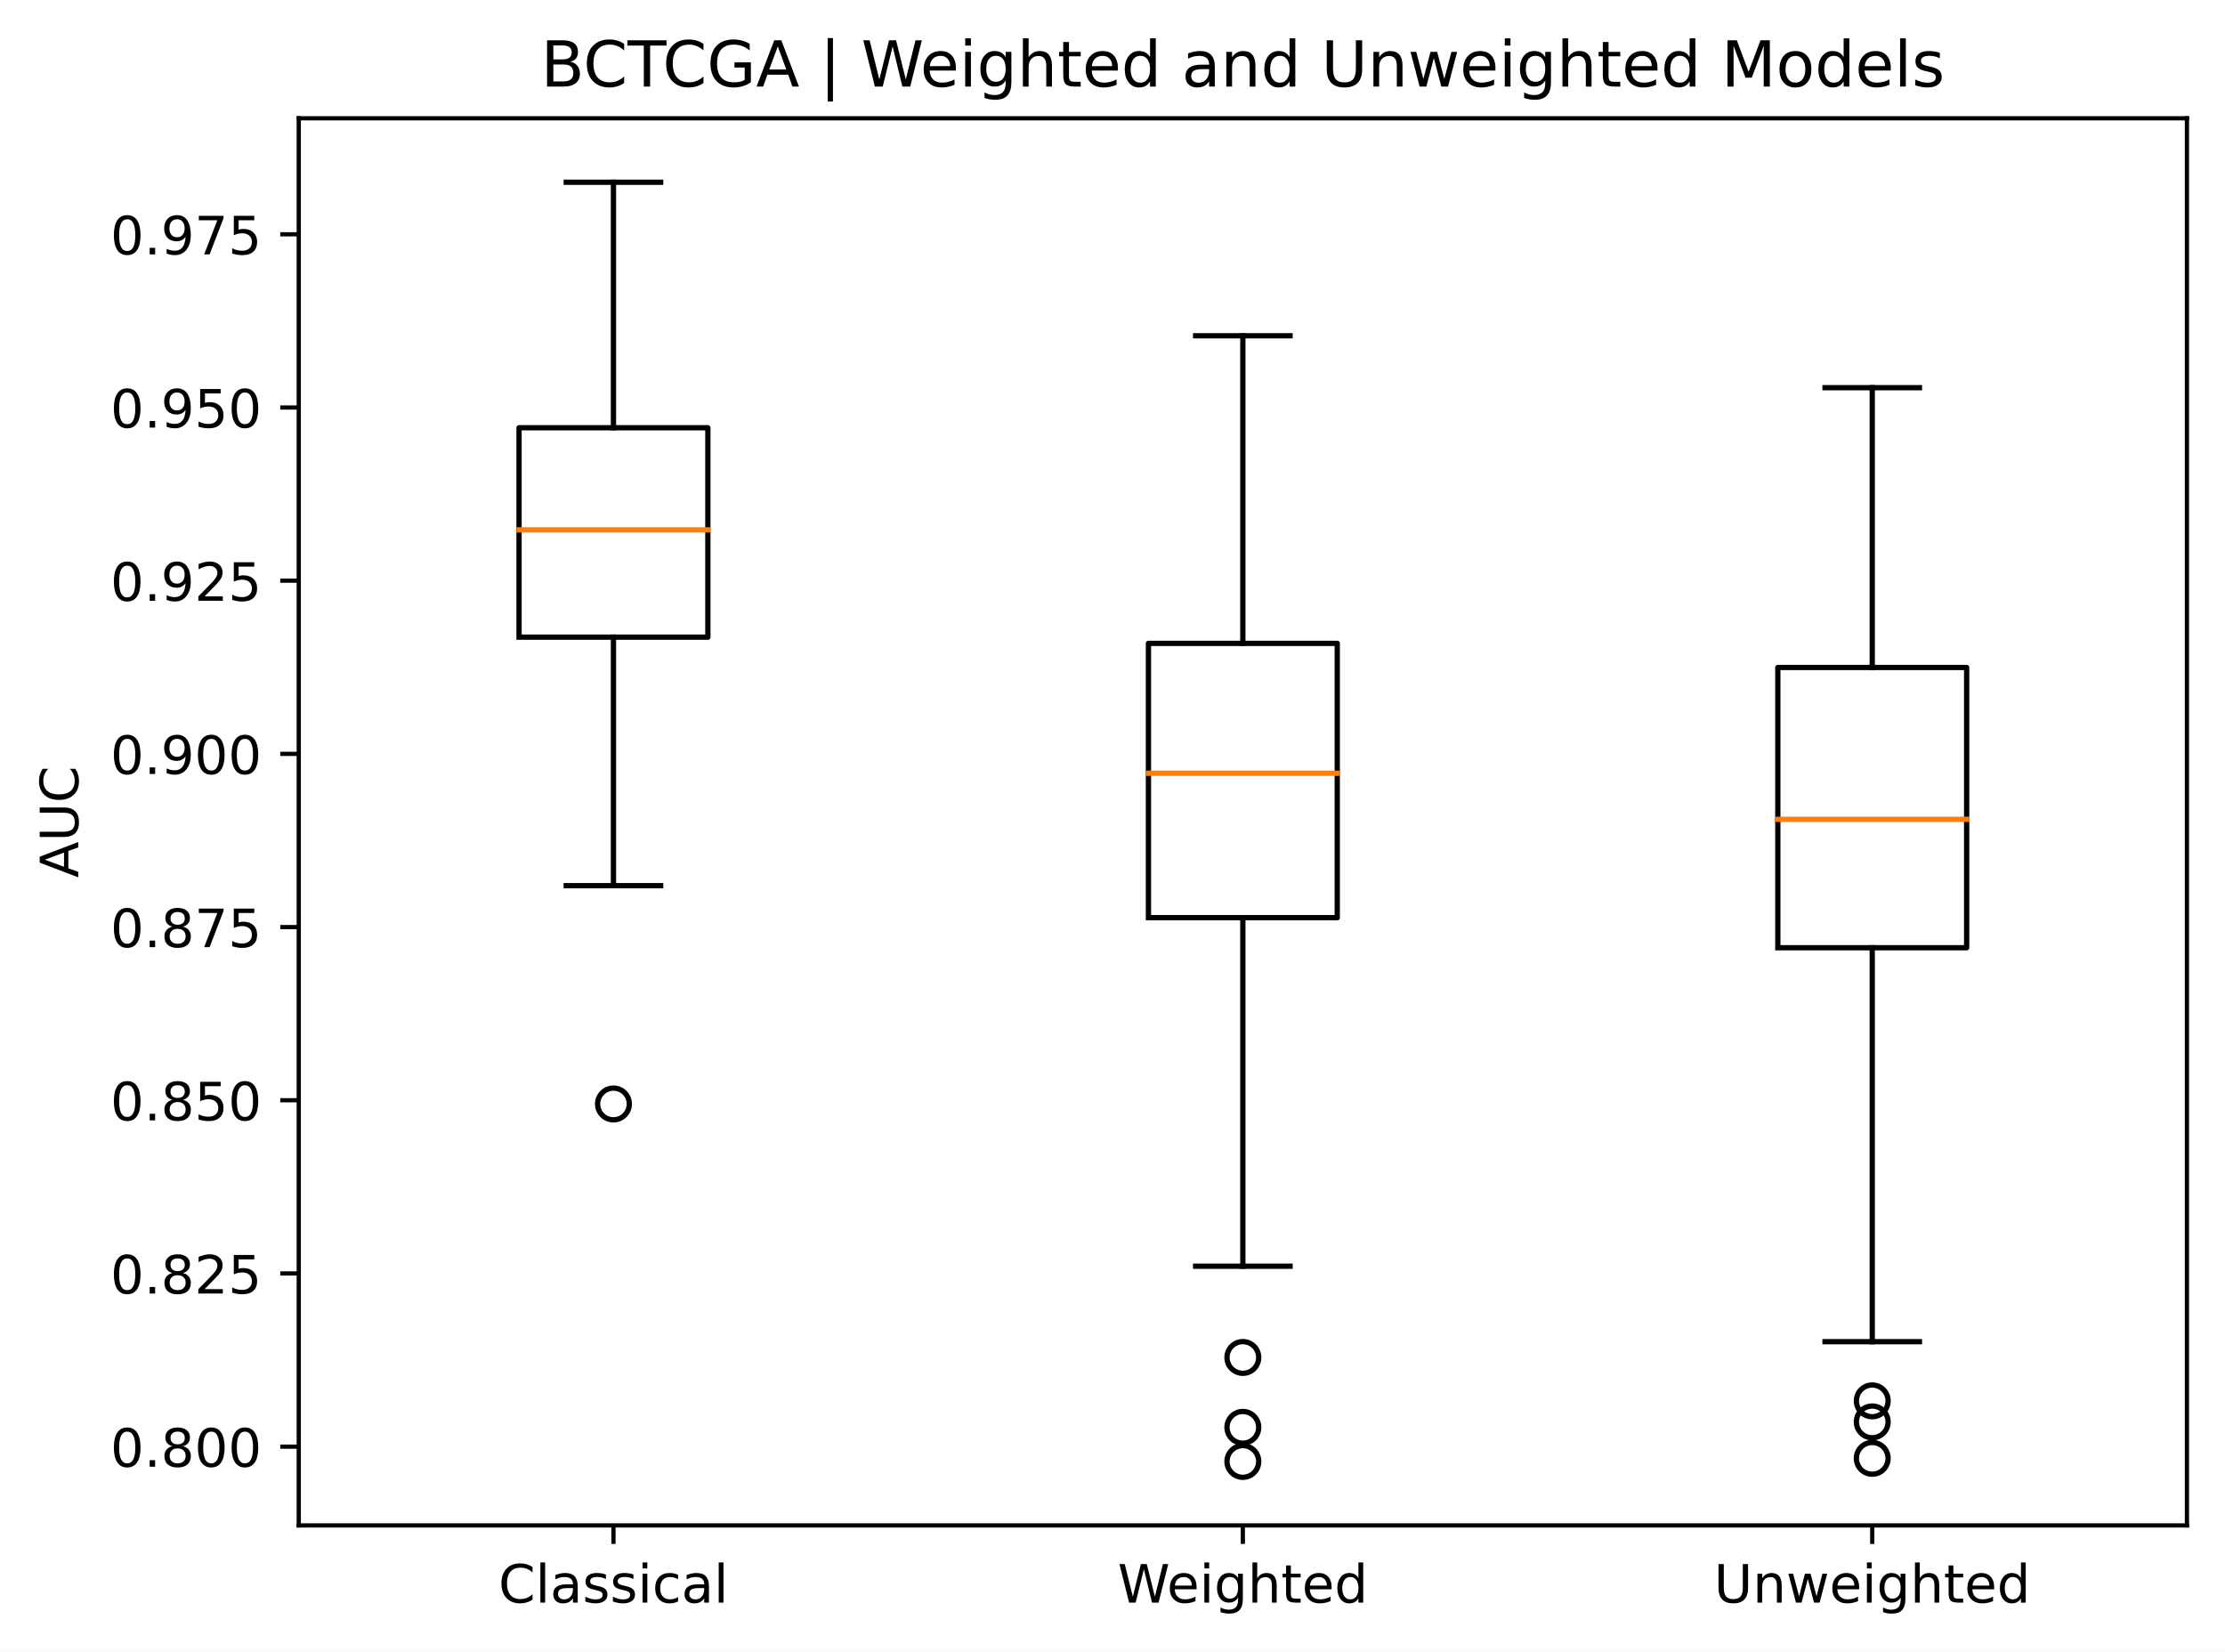
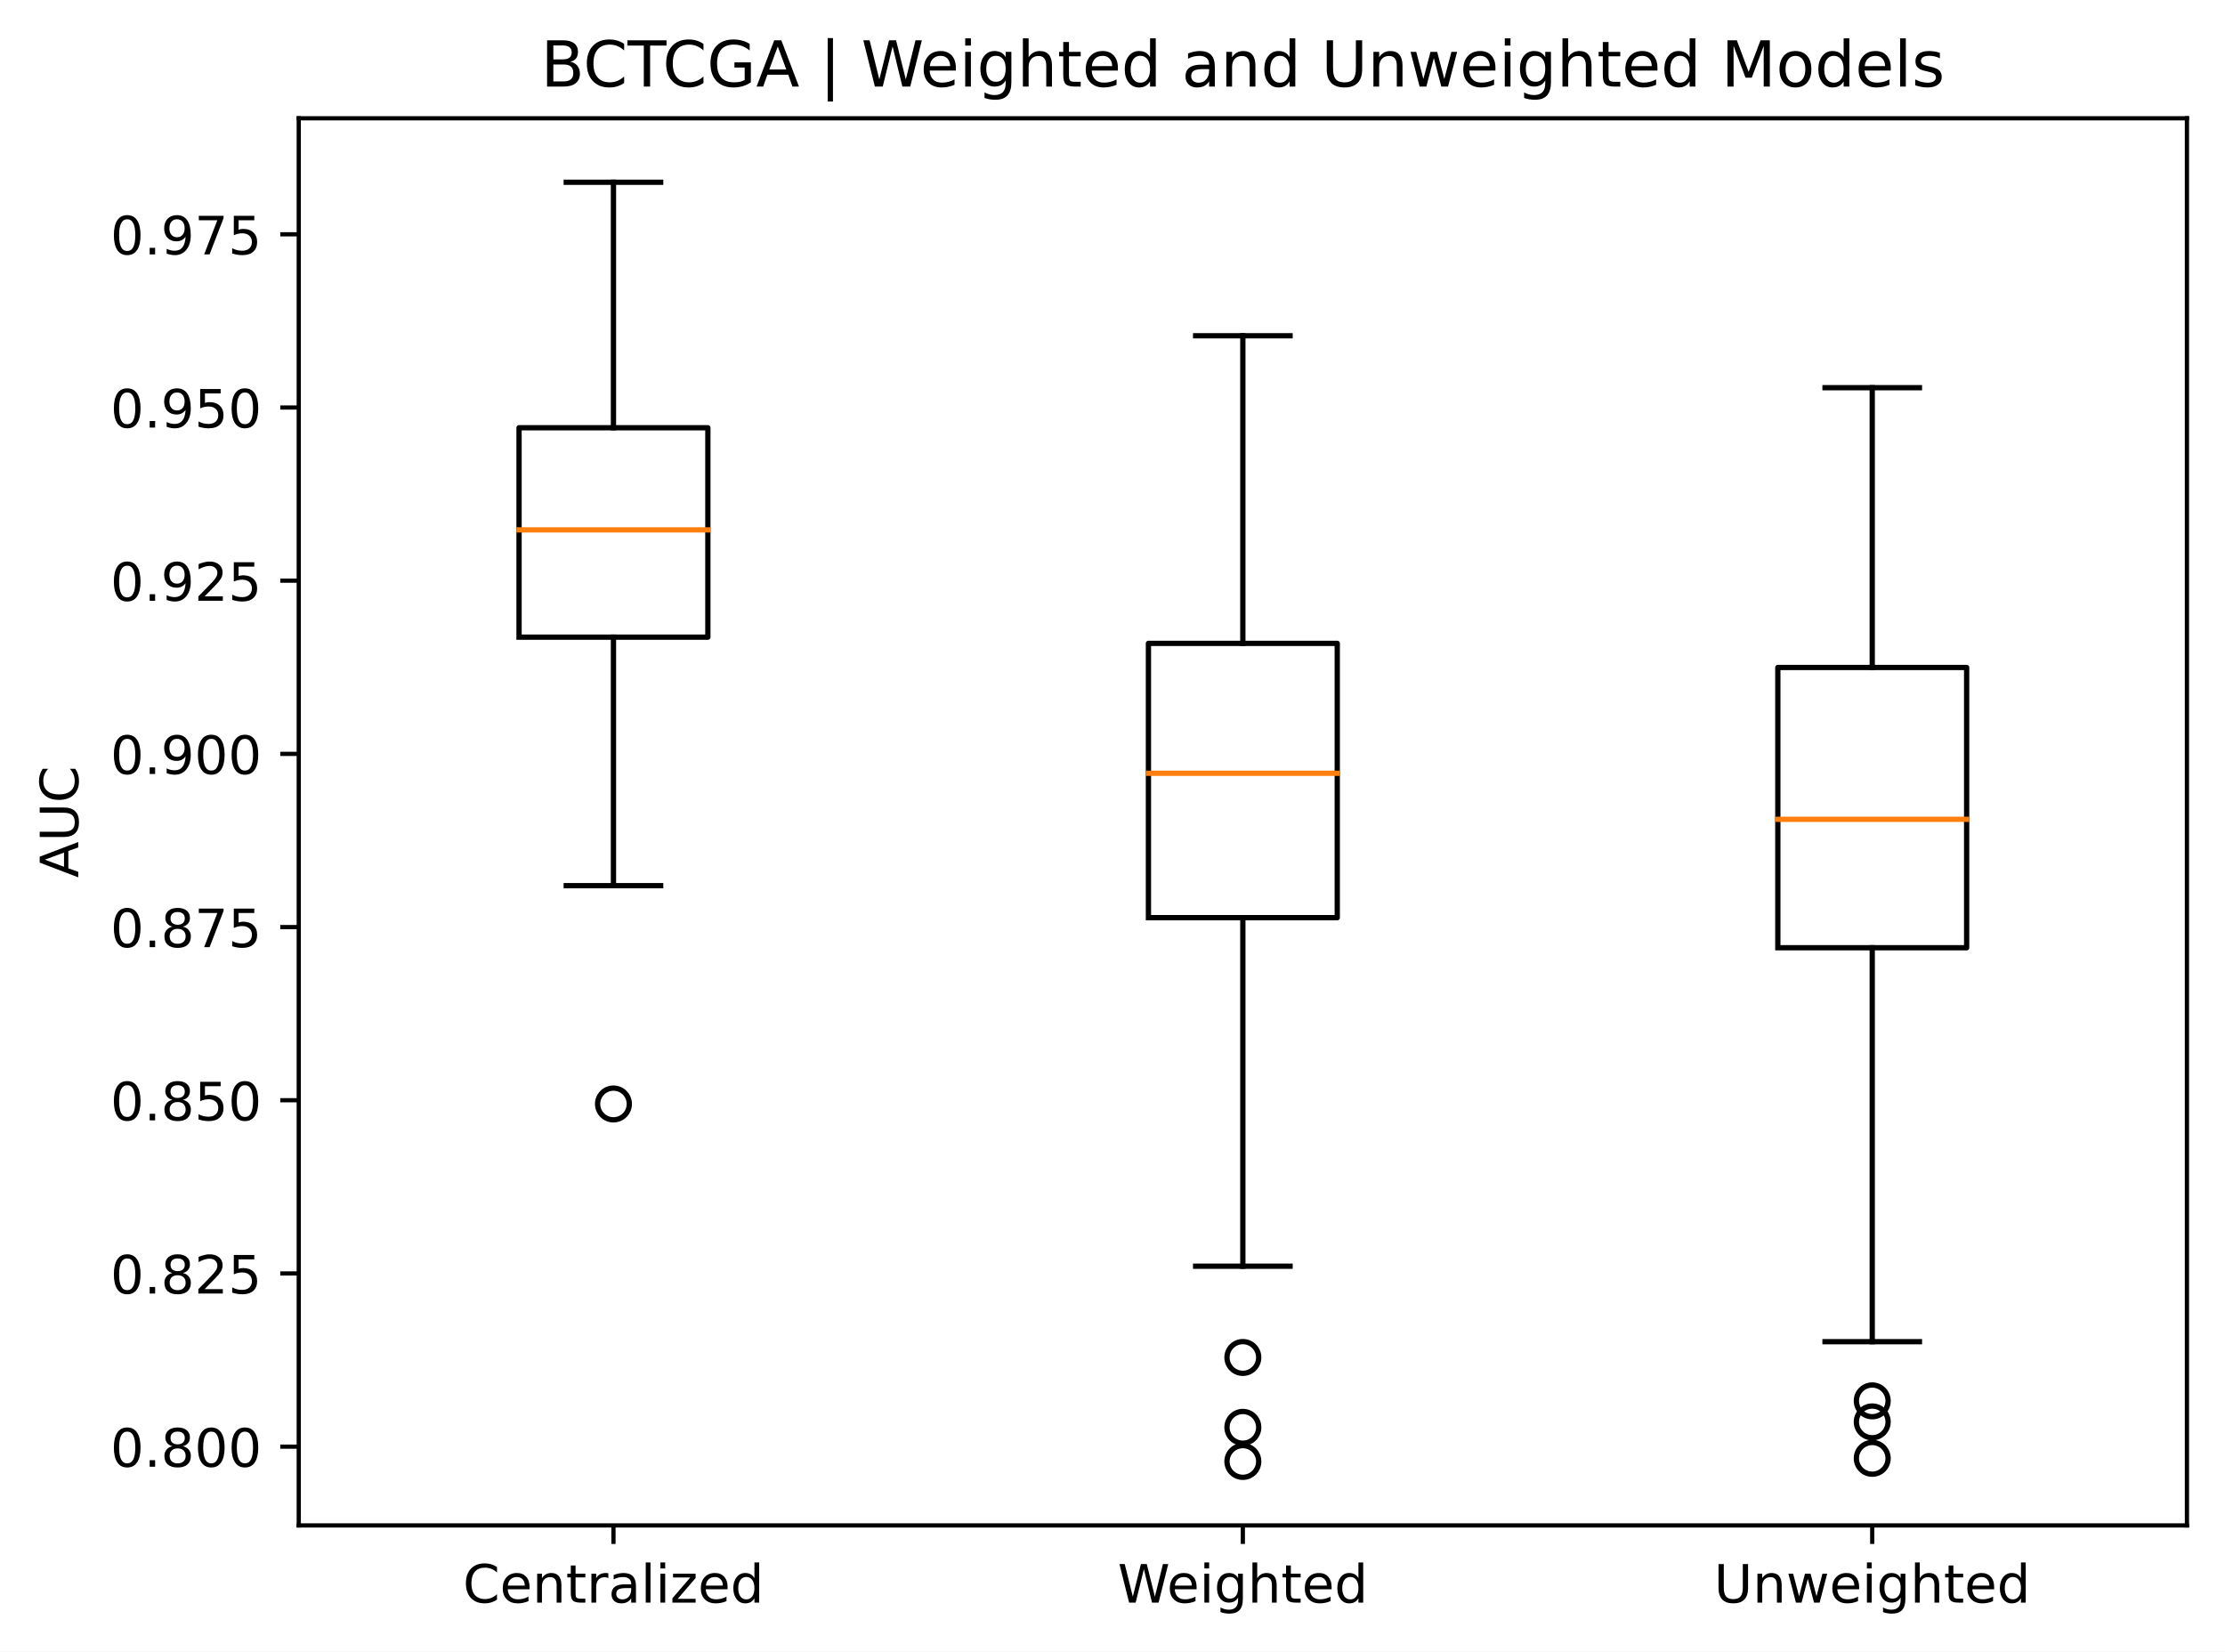
<svg xmlns="http://www.w3.org/2000/svg" xmlns:xlink="http://www.w3.org/1999/xlink" height="312.361pt" version="1.1" viewBox="0 0 420.826 312.361" width="420.826pt">
  <defs>
    <style type="text/css">*{stroke-linecap:butt;stroke-linejoin:round;}</style>
  </defs>
  <g id="figure_1">
    <g id="patch_1">
      <path d="M 0 312.361  L 420.826 312.361  L 420.826 0  L 0 0  z " style="fill:#ffffff;" />
    </g>
    <g id="axes_1">
      <g id="patch_2">
        <path d="M 56.506 288.483  L 413.626 288.483  L 413.626 22.371  L 56.506 22.371  z " style="fill:#ffffff;" />
      </g>
      <g id="matplotlib.axis_1">
        <g id="xtick_1">
          <g id="line2d_1">
            <defs>
-               <path d="M 0 0  L 0 3.5  " id="mbc550f259d" style="stroke:#000000;stroke-width:0.8;" />
+               <path d="M 0 0  L 0 3.5  " id="m0717a1b41e" style="stroke:#000000;stroke-width:0.8;" />
            </defs>
            <g>
-               <use style="stroke:#000000;stroke-width:0.8;" x="116.026" xlink:href="#mbc550f259d" y="288.483" />
+               <use style="stroke:#000000;stroke-width:0.8;" x="116.026" xlink:href="#m0717a1b41e" y="288.483" />
            </g>
          </g>
          <g id="text_1">
-             <g transform="translate(94.28094 303.0811)scale(0.1 -0.1)">
+             <g transform="translate(87.55672 303.0811)scale(0.1 -0.1)">
              <defs>
                <path d="M 64.406 67.281  L 64.406 56.891  Q 59.422 61.531 53.781 63.812  Q 48.141 66.109 41.797 66.109  Q 29.297 66.109 22.656 58.469  Q 16.016 50.828 16.016 36.375  Q 16.016 21.969 22.656 14.328  Q 29.297 6.688 41.797 6.688  Q 48.141 6.688 53.781 8.984  Q 59.422 11.281 64.406 15.922  L 64.406 5.609  Q 59.234 2.094 53.438 0.328  Q 47.656 -1.422 41.219 -1.422  Q 24.656 -1.422 15.125 8.703  Q 5.609 18.844 5.609 36.375  Q 5.609 53.953 15.125 64.078  Q 24.656 74.219 41.219 74.219  Q 47.75 74.219 53.531 72.484  Q 59.328 70.75 64.406 67.281  z " id="DejaVuSans-67" />
+                 <path d="M 56.203 29.594  L 56.203 25.203  L 14.891 25.203  Q 15.484 15.922 20.484 11.062  Q 25.484 6.203 34.422 6.203  Q 39.594 6.203 44.453 7.469  Q 49.312 8.734 54.109 11.281  L 54.109 2.781  Q 49.266 0.734 44.188 -0.344  Q 39.109 -1.422 33.891 -1.422  Q 20.797 -1.422 13.156 6.188  Q 5.516 13.812 5.516 26.812  Q 5.516 40.234 12.766 48.109  Q 20.016 56 32.328 56  Q 43.359 56 49.781 48.891  Q 56.203 41.797 56.203 29.594  z M 47.219 32.234  Q 47.125 39.594 43.094 43.984  Q 39.062 48.391 32.422 48.391  Q 24.906 48.391 20.391 44.141  Q 15.875 39.891 15.188 32.172  z " id="DejaVuSans-101" />
+                 <path d="M 54.891 33.016  L 54.891 0  L 45.906 0  L 45.906 32.719  Q 45.906 40.484 42.875 44.328  Q 39.844 48.188 33.797 48.188  Q 26.516 48.188 22.312 43.547  Q 18.109 38.922 18.109 30.906  L 18.109 0  L 9.078 0  L 9.078 54.688  L 18.109 54.688  L 18.109 46.188  Q 21.344 51.125 25.703 53.562  Q 30.078 56 35.797 56  Q 45.219 56 50.047 50.172  Q 54.891 44.344 54.891 33.016  z " id="DejaVuSans-110" />
+                 <path d="M 18.312 70.219  L 18.312 54.688  L 36.812 54.688  L 36.812 47.703  L 18.312 47.703  L 18.312 18.016  Q 18.312 11.328 20.141 9.422  Q 21.969 7.516 27.594 7.516  L 36.812 7.516  L 36.812 0  L 27.594 0  Q 17.188 0 13.234 3.875  Q 9.281 7.766 9.281 18.016  L 9.281 47.703  L 2.688 47.703  L 2.688 54.688  L 9.281 54.688  L 9.281 70.219  z " id="DejaVuSans-116" />
+                 <path d="M 41.109 46.297  Q 39.594 47.172 37.812 47.578  Q 36.031 48 33.891 48  Q 26.266 48 22.188 43.047  Q 18.109 38.094 18.109 28.812  L 18.109 0  L 9.078 0  L 9.078 54.688  L 18.109 54.688  L 18.109 46.188  Q 20.953 51.172 25.484 53.578  Q 30.031 56 36.531 56  Q 37.453 56 38.578 55.875  Q 39.703 55.766 41.062 55.516  z " id="DejaVuSans-114" />
+                 <path d="M 34.281 27.484  Q 23.391 27.484 19.188 25  Q 14.984 22.516 14.984 16.5  Q 14.984 11.719 18.141 8.906  Q 21.297 6.109 26.703 6.109  Q 34.188 6.109 38.703 11.406  Q 43.219 16.703 43.219 25.484  L 43.219 27.484  z M 52.203 31.203  L 52.203 0  L 43.219 0  L 43.219 8.297  Q 40.141 3.328 35.547 0.953  Q 30.953 -1.422 24.312 -1.422  Q 15.922 -1.422 10.953 3.297  Q 6 8.016 6 15.922  Q 6 25.141 12.172 29.828  Q 18.359 34.516 30.609 34.516  L 43.219 34.516  L 43.219 35.406  Q 43.219 41.609 39.141 45  Q 35.062 48.391 27.688 48.391  Q 23 48.391 18.547 47.266  Q 14.109 46.141 10.016 43.891  L 10.016 52.203  Q 14.938 54.109 19.578 55.047  Q 24.219 56 28.609 56  Q 40.484 56 46.344 49.844  Q 52.203 43.703 52.203 31.203  z " id="DejaVuSans-97" />
                <path d="M 9.422 75.984  L 18.406 75.984  L 18.406 0  L 9.422 0  z " id="DejaVuSans-108" />
-                 <path d="M 34.281 27.484  Q 23.391 27.484 19.188 25  Q 14.984 22.516 14.984 16.5  Q 14.984 11.719 18.141 8.906  Q 21.297 6.109 26.703 6.109  Q 34.188 6.109 38.703 11.406  Q 43.219 16.703 43.219 25.484  L 43.219 27.484  z M 52.203 31.203  L 52.203 0  L 43.219 0  L 43.219 8.297  Q 40.141 3.328 35.547 0.953  Q 30.953 -1.422 24.312 -1.422  Q 15.922 -1.422 10.953 3.297  Q 6 8.016 6 15.922  Q 6 25.141 12.172 29.828  Q 18.359 34.516 30.609 34.516  L 43.219 34.516  L 43.219 35.406  Q 43.219 41.609 39.141 45  Q 35.062 48.391 27.688 48.391  Q 23 48.391 18.547 47.266  Q 14.109 46.141 10.016 43.891  L 10.016 52.203  Q 14.938 54.109 19.578 55.047  Q 24.219 56 28.609 56  Q 40.484 56 46.344 49.844  Q 52.203 43.703 52.203 31.203  z " id="DejaVuSans-97" />
-                 <path d="M 44.281 53.078  L 44.281 44.578  Q 40.484 46.531 36.375 47.5  Q 32.281 48.484 27.875 48.484  Q 21.188 48.484 17.844 46.438  Q 14.5 44.391 14.5 40.281  Q 14.5 37.156 16.891 35.375  Q 19.281 33.594 26.516 31.984  L 29.594 31.297  Q 39.156 29.25 43.188 25.516  Q 47.219 21.781 47.219 15.094  Q 47.219 7.469 41.188 3.016  Q 35.156 -1.422 24.609 -1.422  Q 20.219 -1.422 15.453 -0.562  Q 10.688 0.297 5.422 2  L 5.422 11.281  Q 10.406 8.688 15.234 7.391  Q 20.062 6.109 24.812 6.109  Q 31.156 6.109 34.562 8.281  Q 37.984 10.453 37.984 14.406  Q 37.984 18.062 35.516 20.016  Q 33.062 21.969 24.703 23.781  L 21.578 24.516  Q 13.234 26.266 9.516 29.906  Q 5.812 33.547 5.812 39.891  Q 5.812 47.609 11.281 51.797  Q 16.75 56 26.812 56  Q 31.781 56 36.172 55.266  Q 40.578 54.547 44.281 53.078  z " id="DejaVuSans-115" />
                <path d="M 9.422 54.688  L 18.406 54.688  L 18.406 0  L 9.422 0  z M 9.422 75.984  L 18.406 75.984  L 18.406 64.594  L 9.422 64.594  z " id="DejaVuSans-105" />
-                 <path d="M 48.781 52.594  L 48.781 44.188  Q 44.969 46.297 41.141 47.344  Q 37.312 48.391 33.406 48.391  Q 24.656 48.391 19.812 42.844  Q 14.984 37.312 14.984 27.297  Q 14.984 17.281 19.812 11.734  Q 24.656 6.203 33.406 6.203  Q 37.312 6.203 41.141 7.25  Q 44.969 8.297 48.781 10.406  L 48.781 2.094  Q 45.016 0.344 40.984 -0.531  Q 36.969 -1.422 32.422 -1.422  Q 20.062 -1.422 12.781 6.344  Q 5.516 14.109 5.516 27.297  Q 5.516 40.672 12.859 48.328  Q 20.219 56 33.016 56  Q 37.156 56 41.109 55.141  Q 45.062 54.297 48.781 52.594  z " id="DejaVuSans-99" />
+                 <path d="M 5.516 54.688  L 48.188 54.688  L 48.188 46.484  L 14.406 7.172  L 48.188 7.172  L 48.188 0  L 4.297 0  L 4.297 8.203  L 38.094 47.516  L 5.516 47.516  z " id="DejaVuSans-122" />
+                 <path d="M 45.406 46.391  L 45.406 75.984  L 54.391 75.984  L 54.391 0  L 45.406 0  L 45.406 8.203  Q 42.578 3.328 38.25 0.953  Q 33.938 -1.422 27.875 -1.422  Q 17.969 -1.422 11.734 6.484  Q 5.516 14.406 5.516 27.297  Q 5.516 40.188 11.734 48.094  Q 17.969 56 27.875 56  Q 33.938 56 38.25 53.625  Q 42.578 51.266 45.406 46.391  z M 14.797 27.297  Q 14.797 17.391 18.875 11.75  Q 22.953 6.109 30.078 6.109  Q 37.203 6.109 41.297 11.75  Q 45.406 17.391 45.406 27.297  Q 45.406 37.203 41.297 42.844  Q 37.203 48.484 30.078 48.484  Q 22.953 48.484 18.875 42.844  Q 14.797 37.203 14.797 27.297  z " id="DejaVuSans-100" />
              </defs>
              <use xlink:href="#DejaVuSans-67" />
-               <use x="69.824" xlink:href="#DejaVuSans-108" />
-               <use x="97.607" xlink:href="#DejaVuSans-97" />
-               <use x="158.887" xlink:href="#DejaVuSans-115" />
-               <use x="210.986" xlink:href="#DejaVuSans-115" />
-               <use x="263.086" xlink:href="#DejaVuSans-105" />
-               <use x="290.869" xlink:href="#DejaVuSans-99" />
-               <use x="345.85" xlink:href="#DejaVuSans-97" />
-               <use x="407.129" xlink:href="#DejaVuSans-108" />
+               <use x="69.824" xlink:href="#DejaVuSans-101" />
+               <use x="131.348" xlink:href="#DejaVuSans-110" />
+               <use x="194.727" xlink:href="#DejaVuSans-116" />
+               <use x="233.936" xlink:href="#DejaVuSans-114" />
+               <use x="275.049" xlink:href="#DejaVuSans-97" />
+               <use x="336.328" xlink:href="#DejaVuSans-108" />
+               <use x="364.111" xlink:href="#DejaVuSans-105" />
+               <use x="391.895" xlink:href="#DejaVuSans-122" />
+               <use x="444.385" xlink:href="#DejaVuSans-101" />
+               <use x="505.908" xlink:href="#DejaVuSans-100" />
            </g>
          </g>
        </g>
        <g id="xtick_2">
          <g id="line2d_2">
            <g>
-               <use style="stroke:#000000;stroke-width:0.8;" x="235.066" xlink:href="#mbc550f259d" y="288.483" />
+               <use style="stroke:#000000;stroke-width:0.8;" x="235.066" xlink:href="#m0717a1b41e" y="288.483" />
            </g>
          </g>
          <g id="text_2">
            <g transform="translate(211.3967 303.0811)scale(0.1 -0.1)">
              <defs>
                <path d="M 3.328 72.906  L 13.281 72.906  L 28.609 11.281  L 43.891 72.906  L 54.984 72.906  L 70.312 11.281  L 85.594 72.906  L 95.609 72.906  L 77.297 0  L 64.891 0  L 49.516 63.281  L 33.984 0  L 21.578 0  z " id="DejaVuSans-87" />
-                 <path d="M 56.203 29.594  L 56.203 25.203  L 14.891 25.203  Q 15.484 15.922 20.484 11.062  Q 25.484 6.203 34.422 6.203  Q 39.594 6.203 44.453 7.469  Q 49.312 8.734 54.109 11.281  L 54.109 2.781  Q 49.266 0.734 44.188 -0.344  Q 39.109 -1.422 33.891 -1.422  Q 20.797 -1.422 13.156 6.188  Q 5.516 13.812 5.516 26.812  Q 5.516 40.234 12.766 48.109  Q 20.016 56 32.328 56  Q 43.359 56 49.781 48.891  Q 56.203 41.797 56.203 29.594  z M 47.219 32.234  Q 47.125 39.594 43.094 43.984  Q 39.062 48.391 32.422 48.391  Q 24.906 48.391 20.391 44.141  Q 15.875 39.891 15.188 32.172  z " id="DejaVuSans-101" />
                <path d="M 45.406 27.984  Q 45.406 37.75 41.375 43.109  Q 37.359 48.484 30.078 48.484  Q 22.859 48.484 18.828 43.109  Q 14.797 37.75 14.797 27.984  Q 14.797 18.266 18.828 12.891  Q 22.859 7.516 30.078 7.516  Q 37.359 7.516 41.375 12.891  Q 45.406 18.266 45.406 27.984  z M 54.391 6.781  Q 54.391 -7.172 48.188 -13.984  Q 42 -20.797 29.203 -20.797  Q 24.469 -20.797 20.266 -20.094  Q 16.062 -19.391 12.109 -17.922  L 12.109 -9.188  Q 16.062 -11.328 19.922 -12.344  Q 23.781 -13.375 27.781 -13.375  Q 36.625 -13.375 41.016 -8.766  Q 45.406 -4.156 45.406 5.172  L 45.406 9.625  Q 42.625 4.781 38.281 2.391  Q 33.938 0 27.875 0  Q 17.828 0 11.672 7.656  Q 5.516 15.328 5.516 27.984  Q 5.516 40.672 11.672 48.328  Q 17.828 56 27.875 56  Q 33.938 56 38.281 53.609  Q 42.625 51.219 45.406 46.391  L 45.406 54.688  L 54.391 54.688  z " id="DejaVuSans-103" />
                <path d="M 54.891 33.016  L 54.891 0  L 45.906 0  L 45.906 32.719  Q 45.906 40.484 42.875 44.328  Q 39.844 48.188 33.797 48.188  Q 26.516 48.188 22.312 43.547  Q 18.109 38.922 18.109 30.906  L 18.109 0  L 9.078 0  L 9.078 75.984  L 18.109 75.984  L 18.109 46.188  Q 21.344 51.125 25.703 53.562  Q 30.078 56 35.797 56  Q 45.219 56 50.047 50.172  Q 54.891 44.344 54.891 33.016  z " id="DejaVuSans-104" />
-                 <path d="M 18.312 70.219  L 18.312 54.688  L 36.812 54.688  L 36.812 47.703  L 18.312 47.703  L 18.312 18.016  Q 18.312 11.328 20.141 9.422  Q 21.969 7.516 27.594 7.516  L 36.812 7.516  L 36.812 0  L 27.594 0  Q 17.188 0 13.234 3.875  Q 9.281 7.766 9.281 18.016  L 9.281 47.703  L 2.688 47.703  L 2.688 54.688  L 9.281 54.688  L 9.281 70.219  z " id="DejaVuSans-116" />
-                 <path d="M 45.406 46.391  L 45.406 75.984  L 54.391 75.984  L 54.391 0  L 45.406 0  L 45.406 8.203  Q 42.578 3.328 38.25 0.953  Q 33.938 -1.422 27.875 -1.422  Q 17.969 -1.422 11.734 6.484  Q 5.516 14.406 5.516 27.297  Q 5.516 40.188 11.734 48.094  Q 17.969 56 27.875 56  Q 33.938 56 38.25 53.625  Q 42.578 51.266 45.406 46.391  z M 14.797 27.297  Q 14.797 17.391 18.875 11.75  Q 22.953 6.109 30.078 6.109  Q 37.203 6.109 41.297 11.75  Q 45.406 17.391 45.406 27.297  Q 45.406 37.203 41.297 42.844  Q 37.203 48.484 30.078 48.484  Q 22.953 48.484 18.875 42.844  Q 14.797 37.203 14.797 27.297  z " id="DejaVuSans-100" />
              </defs>
              <use xlink:href="#DejaVuSans-87" />
              <use x="93.002" xlink:href="#DejaVuSans-101" />
              <use x="154.525" xlink:href="#DejaVuSans-105" />
              <use x="182.309" xlink:href="#DejaVuSans-103" />
              <use x="245.785" xlink:href="#DejaVuSans-104" />
              <use x="309.164" xlink:href="#DejaVuSans-116" />
              <use x="348.373" xlink:href="#DejaVuSans-101" />
              <use x="409.896" xlink:href="#DejaVuSans-100" />
            </g>
          </g>
        </g>
        <g id="xtick_3">
          <g id="line2d_3">
            <g>
-               <use style="stroke:#000000;stroke-width:0.8;" x="354.106" xlink:href="#mbc550f259d" y="288.483" />
+               <use style="stroke:#000000;stroke-width:0.8;" x="354.106" xlink:href="#m0717a1b41e" y="288.483" />
            </g>
          </g>
          <g id="text_3">
            <g transform="translate(324.1695 303.0811)scale(0.1 -0.1)">
              <defs>
                <path d="M 8.688 72.906  L 18.609 72.906  L 18.609 28.609  Q 18.609 16.891 22.844 11.734  Q 27.094 6.594 36.625 6.594  Q 46.094 6.594 50.344 11.734  Q 54.594 16.891 54.594 28.609  L 54.594 72.906  L 64.5 72.906  L 64.5 27.391  Q 64.5 13.141 57.438 5.859  Q 50.391 -1.422 36.625 -1.422  Q 22.797 -1.422 15.734 5.859  Q 8.688 13.141 8.688 27.391  z " id="DejaVuSans-85" />
-                 <path d="M 54.891 33.016  L 54.891 0  L 45.906 0  L 45.906 32.719  Q 45.906 40.484 42.875 44.328  Q 39.844 48.188 33.797 48.188  Q 26.516 48.188 22.312 43.547  Q 18.109 38.922 18.109 30.906  L 18.109 0  L 9.078 0  L 9.078 54.688  L 18.109 54.688  L 18.109 46.188  Q 21.344 51.125 25.703 53.562  Q 30.078 56 35.797 56  Q 45.219 56 50.047 50.172  Q 54.891 44.344 54.891 33.016  z " id="DejaVuSans-110" />
                <path d="M 4.203 54.688  L 13.188 54.688  L 24.422 12.016  L 35.594 54.688  L 46.188 54.688  L 57.422 12.016  L 68.609 54.688  L 77.594 54.688  L 63.281 0  L 52.688 0  L 40.922 44.828  L 29.109 0  L 18.5 0  z " id="DejaVuSans-119" />
              </defs>
              <use xlink:href="#DejaVuSans-85" />
              <use x="73.193" xlink:href="#DejaVuSans-110" />
              <use x="136.572" xlink:href="#DejaVuSans-119" />
              <use x="218.359" xlink:href="#DejaVuSans-101" />
              <use x="279.883" xlink:href="#DejaVuSans-105" />
              <use x="307.666" xlink:href="#DejaVuSans-103" />
              <use x="371.143" xlink:href="#DejaVuSans-104" />
              <use x="434.521" xlink:href="#DejaVuSans-116" />
              <use x="473.73" xlink:href="#DejaVuSans-101" />
              <use x="535.254" xlink:href="#DejaVuSans-100" />
            </g>
          </g>
        </g>
      </g>
      <g id="matplotlib.axis_2">
        <g id="ytick_1">
          <g id="line2d_4">
            <defs>
-               <path d="M 0 0  L -3.5 0  " id="mc607e165dd" style="stroke:#000000;stroke-width:0.8;" />
+               <path d="M 0 0  L -3.5 0  " id="m62bc9f08b6" style="stroke:#000000;stroke-width:0.8;" />
            </defs>
            <g>
-               <use style="stroke:#000000;stroke-width:0.8;" x="56.506" xlink:href="#mc607e165dd" y="273.584" />
+               <use style="stroke:#000000;stroke-width:0.8;" x="56.506" xlink:href="#m62bc9f08b6" y="273.584" />
            </g>
          </g>
          <g id="text_4">
            <g transform="translate(20.87813 277.3834)scale(0.1 -0.1)">
              <defs>
                <path d="M 31.781 66.406  Q 24.172 66.406 20.328 58.906  Q 16.5 51.422 16.5 36.375  Q 16.5 21.391 20.328 13.891  Q 24.172 6.391 31.781 6.391  Q 39.453 6.391 43.281 13.891  Q 47.125 21.391 47.125 36.375  Q 47.125 51.422 43.281 58.906  Q 39.453 66.406 31.781 66.406  z M 31.781 74.219  Q 44.047 74.219 50.516 64.516  Q 56.984 54.828 56.984 36.375  Q 56.984 17.969 50.516 8.266  Q 44.047 -1.422 31.781 -1.422  Q 19.531 -1.422 13.062 8.266  Q 6.594 17.969 6.594 36.375  Q 6.594 54.828 13.062 64.516  Q 19.531 74.219 31.781 74.219  z " id="DejaVuSans-48" />
                <path d="M 10.688 12.406  L 21 12.406  L 21 0  L 10.688 0  z " id="DejaVuSans-46" />
                <path d="M 31.781 34.625  Q 24.75 34.625 20.719 30.859  Q 16.703 27.094 16.703 20.516  Q 16.703 13.922 20.719 10.156  Q 24.75 6.391 31.781 6.391  Q 38.812 6.391 42.859 10.172  Q 46.922 13.969 46.922 20.516  Q 46.922 27.094 42.891 30.859  Q 38.875 34.625 31.781 34.625  z M 21.922 38.812  Q 15.578 40.375 12.031 44.719  Q 8.5 49.078 8.5 55.328  Q 8.5 64.062 14.719 69.141  Q 20.953 74.219 31.781 74.219  Q 42.672 74.219 48.875 69.141  Q 55.078 64.062 55.078 55.328  Q 55.078 49.078 51.531 44.719  Q 48 40.375 41.703 38.812  Q 48.828 37.156 52.797 32.312  Q 56.781 27.484 56.781 20.516  Q 56.781 9.906 50.312 4.234  Q 43.844 -1.422 31.781 -1.422  Q 19.734 -1.422 13.25 4.234  Q 6.781 9.906 6.781 20.516  Q 6.781 27.484 10.781 32.312  Q 14.797 37.156 21.922 38.812  z M 18.312 54.391  Q 18.312 48.734 21.844 45.562  Q 25.391 42.391 31.781 42.391  Q 38.141 42.391 41.719 45.562  Q 45.312 48.734 45.312 54.391  Q 45.312 60.062 41.719 63.234  Q 38.141 66.406 31.781 66.406  Q 25.391 66.406 21.844 63.234  Q 18.312 60.062 18.312 54.391  z " id="DejaVuSans-56" />
              </defs>
              <use xlink:href="#DejaVuSans-48" />
              <use x="63.623" xlink:href="#DejaVuSans-46" />
              <use x="95.41" xlink:href="#DejaVuSans-56" />
              <use x="159.033" xlink:href="#DejaVuSans-48" />
              <use x="222.656" xlink:href="#DejaVuSans-48" />
            </g>
          </g>
        </g>
        <g id="ytick_2">
          <g id="line2d_5">
            <g>
-               <use style="stroke:#000000;stroke-width:0.8;" x="56.506" xlink:href="#mc607e165dd" y="240.831" />
+               <use style="stroke:#000000;stroke-width:0.8;" x="56.506" xlink:href="#m62bc9f08b6" y="240.831" />
            </g>
          </g>
          <g id="text_5">
            <g transform="translate(20.87813 244.63)scale(0.1 -0.1)">
              <defs>
                <path d="M 19.188 8.297  L 53.609 8.297  L 53.609 0  L 7.328 0  L 7.328 8.297  Q 12.938 14.109 22.625 23.891  Q 32.328 33.688 34.812 36.531  Q 39.547 41.844 41.422 45.531  Q 43.312 49.219 43.312 52.781  Q 43.312 58.594 39.234 62.25  Q 35.156 65.922 28.609 65.922  Q 23.969 65.922 18.812 64.312  Q 13.672 62.703 7.812 59.422  L 7.812 69.391  Q 13.766 71.781 18.938 73  Q 24.125 74.219 28.422 74.219  Q 39.75 74.219 46.484 68.547  Q 53.219 62.891 53.219 53.422  Q 53.219 48.922 51.531 44.891  Q 49.859 40.875 45.406 35.406  Q 44.188 33.984 37.641 27.219  Q 31.109 20.453 19.188 8.297  z " id="DejaVuSans-50" />
                <path d="M 10.797 72.906  L 49.516 72.906  L 49.516 64.594  L 19.828 64.594  L 19.828 46.734  Q 21.969 47.469 24.109 47.828  Q 26.266 48.188 28.422 48.188  Q 40.625 48.188 47.75 41.5  Q 54.891 34.812 54.891 23.391  Q 54.891 11.625 47.562 5.094  Q 40.234 -1.422 26.906 -1.422  Q 22.312 -1.422 17.547 -0.641  Q 12.797 0.141 7.719 1.703  L 7.719 11.625  Q 12.109 9.234 16.797 8.062  Q 21.484 6.891 26.703 6.891  Q 35.156 6.891 40.078 11.328  Q 45.016 15.766 45.016 23.391  Q 45.016 31 40.078 35.438  Q 35.156 39.891 26.703 39.891  Q 22.75 39.891 18.812 39.016  Q 14.891 38.141 10.797 36.281  z " id="DejaVuSans-53" />
              </defs>
              <use xlink:href="#DejaVuSans-48" />
              <use x="63.623" xlink:href="#DejaVuSans-46" />
              <use x="95.41" xlink:href="#DejaVuSans-56" />
              <use x="159.033" xlink:href="#DejaVuSans-50" />
              <use x="222.656" xlink:href="#DejaVuSans-53" />
            </g>
          </g>
        </g>
        <g id="ytick_3">
          <g id="line2d_6">
            <g>
-               <use style="stroke:#000000;stroke-width:0.8;" x="56.506" xlink:href="#mc607e165dd" y="208.077" />
+               <use style="stroke:#000000;stroke-width:0.8;" x="56.506" xlink:href="#m62bc9f08b6" y="208.077" />
            </g>
          </g>
          <g id="text_6">
            <g transform="translate(20.87813 211.8767)scale(0.1 -0.1)">
              <use xlink:href="#DejaVuSans-48" />
              <use x="63.623" xlink:href="#DejaVuSans-46" />
              <use x="95.41" xlink:href="#DejaVuSans-56" />
              <use x="159.033" xlink:href="#DejaVuSans-53" />
              <use x="222.656" xlink:href="#DejaVuSans-48" />
            </g>
          </g>
        </g>
        <g id="ytick_4">
          <g id="line2d_7">
            <g>
-               <use style="stroke:#000000;stroke-width:0.8;" x="56.506" xlink:href="#mc607e165dd" y="175.324" />
+               <use style="stroke:#000000;stroke-width:0.8;" x="56.506" xlink:href="#m62bc9f08b6" y="175.324" />
            </g>
          </g>
          <g id="text_7">
            <g transform="translate(20.87813 179.1233)scale(0.1 -0.1)">
              <defs>
                <path d="M 8.203 72.906  L 55.078 72.906  L 55.078 68.703  L 28.609 0  L 18.312 0  L 43.219 64.594  L 8.203 64.594  z " id="DejaVuSans-55" />
              </defs>
              <use xlink:href="#DejaVuSans-48" />
              <use x="63.623" xlink:href="#DejaVuSans-46" />
              <use x="95.41" xlink:href="#DejaVuSans-56" />
              <use x="159.033" xlink:href="#DejaVuSans-55" />
              <use x="222.656" xlink:href="#DejaVuSans-53" />
            </g>
          </g>
        </g>
        <g id="ytick_5">
          <g id="line2d_8">
            <g>
-               <use style="stroke:#000000;stroke-width:0.8;" x="56.506" xlink:href="#mc607e165dd" y="142.571" />
+               <use style="stroke:#000000;stroke-width:0.8;" x="56.506" xlink:href="#m62bc9f08b6" y="142.571" />
            </g>
          </g>
          <g id="text_8">
            <g transform="translate(20.87813 146.3699)scale(0.1 -0.1)">
              <defs>
                <path d="M 10.984 1.516  L 10.984 10.5  Q 14.703 8.734 18.5 7.812  Q 22.312 6.891 25.984 6.891  Q 35.75 6.891 40.891 13.453  Q 46.047 20.016 46.781 33.406  Q 43.953 29.203 39.594 26.953  Q 35.25 24.703 29.984 24.703  Q 19.047 24.703 12.672 31.312  Q 6.297 37.938 6.297 49.422  Q 6.297 60.641 12.938 67.422  Q 19.578 74.219 30.609 74.219  Q 43.266 74.219 49.922 64.516  Q 56.594 54.828 56.594 36.375  Q 56.594 19.141 48.406 8.859  Q 40.234 -1.422 26.422 -1.422  Q 22.703 -1.422 18.891 -0.688  Q 15.094 0.047 10.984 1.516  z M 30.609 32.422  Q 37.25 32.422 41.125 36.953  Q 45.016 41.5 45.016 49.422  Q 45.016 57.281 41.125 61.844  Q 37.25 66.406 30.609 66.406  Q 23.969 66.406 20.094 61.844  Q 16.219 57.281 16.219 49.422  Q 16.219 41.5 20.094 36.953  Q 23.969 32.422 30.609 32.422  z " id="DejaVuSans-57" />
              </defs>
              <use xlink:href="#DejaVuSans-48" />
              <use x="63.623" xlink:href="#DejaVuSans-46" />
              <use x="95.41" xlink:href="#DejaVuSans-57" />
              <use x="159.033" xlink:href="#DejaVuSans-48" />
              <use x="222.656" xlink:href="#DejaVuSans-48" />
            </g>
          </g>
        </g>
        <g id="ytick_6">
          <g id="line2d_9">
            <g>
-               <use style="stroke:#000000;stroke-width:0.8;" x="56.506" xlink:href="#mc607e165dd" y="109.817" />
+               <use style="stroke:#000000;stroke-width:0.8;" x="56.506" xlink:href="#m62bc9f08b6" y="109.817" />
            </g>
          </g>
          <g id="text_9">
            <g transform="translate(20.87813 113.6165)scale(0.1 -0.1)">
              <use xlink:href="#DejaVuSans-48" />
              <use x="63.623" xlink:href="#DejaVuSans-46" />
              <use x="95.41" xlink:href="#DejaVuSans-57" />
              <use x="159.033" xlink:href="#DejaVuSans-50" />
              <use x="222.656" xlink:href="#DejaVuSans-53" />
            </g>
          </g>
        </g>
        <g id="ytick_7">
          <g id="line2d_10">
            <g>
-               <use style="stroke:#000000;stroke-width:0.8;" x="56.506" xlink:href="#mc607e165dd" y="77.064" />
+               <use style="stroke:#000000;stroke-width:0.8;" x="56.506" xlink:href="#m62bc9f08b6" y="77.064" />
            </g>
          </g>
          <g id="text_10">
            <g transform="translate(20.87813 80.86314)scale(0.1 -0.1)">
              <use xlink:href="#DejaVuSans-48" />
              <use x="63.623" xlink:href="#DejaVuSans-46" />
              <use x="95.41" xlink:href="#DejaVuSans-57" />
              <use x="159.033" xlink:href="#DejaVuSans-53" />
              <use x="222.656" xlink:href="#DejaVuSans-48" />
            </g>
          </g>
        </g>
        <g id="ytick_8">
          <g id="line2d_11">
            <g>
-               <use style="stroke:#000000;stroke-width:0.8;" x="56.506" xlink:href="#mc607e165dd" y="44.311" />
+               <use style="stroke:#000000;stroke-width:0.8;" x="56.506" xlink:href="#m62bc9f08b6" y="44.311" />
            </g>
          </g>
          <g id="text_11">
            <g transform="translate(20.87813 48.10976)scale(0.1 -0.1)">
              <use xlink:href="#DejaVuSans-48" />
              <use x="63.623" xlink:href="#DejaVuSans-46" />
              <use x="95.41" xlink:href="#DejaVuSans-57" />
              <use x="159.033" xlink:href="#DejaVuSans-55" />
              <use x="222.656" xlink:href="#DejaVuSans-53" />
            </g>
          </g>
        </g>
        <g id="text_12">
          <g transform="translate(14.79844 165.9977)rotate(-90)scale(0.1 -0.1)">
            <defs>
              <path d="M 34.188 63.188  L 20.797 26.906  L 47.609 26.906  z M 28.609 72.906  L 39.797 72.906  L 67.578 0  L 57.328 0  L 50.688 18.703  L 17.828 18.703  L 11.188 0  L 0.781 0  z " id="DejaVuSans-65" />
            </defs>
            <use xlink:href="#DejaVuSans-65" />
            <use x="68.408" xlink:href="#DejaVuSans-85" />
            <use x="141.602" xlink:href="#DejaVuSans-67" />
          </g>
        </g>
      </g>
      <g id="line2d_12">
-         <path clip-path="url(#pe5a805ba47)" d="M 98.17 120.498  L 133.882 120.498  L 133.882 80.893  L 98.17 80.893  L 98.17 120.498  " style="fill:none;stroke:#000000;stroke-linecap:square;" />
+         <path clip-path="url(#p1707f9c148)" d="M 98.17 120.498  L 133.882 120.498  L 133.882 80.893  L 98.17 80.893  L 98.17 120.498  " style="fill:none;stroke:#000000;stroke-linecap:square;" />
      </g>
      <g id="line2d_13">
-         <path clip-path="url(#pe5a805ba47)" d="M 116.026 120.498  L 116.026 167.492  " style="fill:none;stroke:#000000;stroke-linecap:square;" />
+         <path clip-path="url(#p1707f9c148)" d="M 116.026 120.498  L 116.026 167.492  " style="fill:none;stroke:#000000;stroke-linecap:square;" />
      </g>
      <g id="line2d_14">
-         <path clip-path="url(#pe5a805ba47)" d="M 116.026 80.893  L 116.026 34.467  " style="fill:none;stroke:#000000;stroke-linecap:square;" />
+         <path clip-path="url(#p1707f9c148)" d="M 116.026 80.893  L 116.026 34.467  " style="fill:none;stroke:#000000;stroke-linecap:square;" />
      </g>
      <g id="line2d_15">
-         <path clip-path="url(#pe5a805ba47)" d="M 107.098 167.492  L 124.954 167.492  " style="fill:none;stroke:#000000;stroke-linecap:square;" />
+         <path clip-path="url(#p1707f9c148)" d="M 107.098 167.492  L 124.954 167.492  " style="fill:none;stroke:#000000;stroke-linecap:square;" />
      </g>
      <g id="line2d_16">
-         <path clip-path="url(#pe5a805ba47)" d="M 107.098 34.467  L 124.954 34.467  " style="fill:none;stroke:#000000;stroke-linecap:square;" />
+         <path clip-path="url(#p1707f9c148)" d="M 107.098 34.467  L 124.954 34.467  " style="fill:none;stroke:#000000;stroke-linecap:square;" />
      </g>
      <g id="line2d_17">
        <defs>
-           <path d="M 0 3  C 0.796 3 1.559 2.684 2.121 2.121  C 2.684 1.559 3 0.796 3 0  C 3 -0.796 2.684 -1.559 2.121 -2.121  C 1.559 -2.684 0.796 -3 0 -3  C -0.796 -3 -1.559 -2.684 -2.121 -2.121  C -2.684 -1.559 -3 -0.796 -3 0  C -3 0.796 -2.684 1.559 -2.121 2.121  C -1.559 2.684 -0.796 3 0 3  z " id="me0be9d56c2" style="stroke:#000000;" />
+           <path d="M 0 3  C 0.796 3 1.559 2.684 2.121 2.121  C 2.684 1.559 3 0.796 3 0  C 3 -0.796 2.684 -1.559 2.121 -2.121  C 1.559 -2.684 0.796 -3 0 -3  C -0.796 -3 -1.559 -2.684 -2.121 -2.121  C -2.684 -1.559 -3 -0.796 -3 0  C -3 0.796 -2.684 1.559 -2.121 2.121  C -1.559 2.684 -0.796 3 0 3  z " id="m4a71014ea7" style="stroke:#000000;" />
        </defs>
-         <g clip-path="url(#pe5a805ba47)">
-           <use style="fill-opacity:0;stroke:#000000;" x="116.026" xlink:href="#me0be9d56c2" y="208.779" />
+         <g clip-path="url(#p1707f9c148)">
+           <use style="fill-opacity:0;stroke:#000000;" x="116.026" xlink:href="#m4a71014ea7" y="208.779" />
        </g>
      </g>
      <g id="line2d_18">
-         <path clip-path="url(#pe5a805ba47)" d="M 217.21 173.547  L 252.922 173.547  L 252.922 121.673  L 217.21 121.673  L 217.21 173.547  " style="fill:none;stroke:#000000;stroke-linecap:square;" />
+         <path clip-path="url(#p1707f9c148)" d="M 217.21 173.547  L 252.922 173.547  L 252.922 121.673  L 217.21 121.673  L 217.21 173.547  " style="fill:none;stroke:#000000;stroke-linecap:square;" />
      </g>
      <g id="line2d_19">
-         <path clip-path="url(#pe5a805ba47)" d="M 235.066 173.547  L 235.066 239.459  " style="fill:none;stroke:#000000;stroke-linecap:square;" />
+         <path clip-path="url(#p1707f9c148)" d="M 235.066 173.547  L 235.066 239.459  " style="fill:none;stroke:#000000;stroke-linecap:square;" />
      </g>
      <g id="line2d_20">
-         <path clip-path="url(#pe5a805ba47)" d="M 235.066 121.673  L 235.066 63.495  " style="fill:none;stroke:#000000;stroke-linecap:square;" />
+         <path clip-path="url(#p1707f9c148)" d="M 235.066 121.673  L 235.066 63.495  " style="fill:none;stroke:#000000;stroke-linecap:square;" />
      </g>
      <g id="line2d_21">
-         <path clip-path="url(#pe5a805ba47)" d="M 226.138 239.459  L 243.994 239.459  " style="fill:none;stroke:#000000;stroke-linecap:square;" />
+         <path clip-path="url(#p1707f9c148)" d="M 226.138 239.459  L 243.994 239.459  " style="fill:none;stroke:#000000;stroke-linecap:square;" />
      </g>
      <g id="line2d_22">
-         <path clip-path="url(#pe5a805ba47)" d="M 226.138 63.495  L 243.994 63.495  " style="fill:none;stroke:#000000;stroke-linecap:square;" />
+         <path clip-path="url(#p1707f9c148)" d="M 226.138 63.495  L 243.994 63.495  " style="fill:none;stroke:#000000;stroke-linecap:square;" />
      </g>
      <g id="line2d_23">
-         <g clip-path="url(#pe5a805ba47)">
-           <use style="fill-opacity:0;stroke:#000000;" x="235.066" xlink:href="#me0be9d56c2" y="269.934" />
-           <use style="fill-opacity:0;stroke:#000000;" x="235.066" xlink:href="#me0be9d56c2" y="276.387" />
-           <use style="fill-opacity:0;stroke:#000000;" x="235.066" xlink:href="#me0be9d56c2" y="256.72" />
+         <g clip-path="url(#p1707f9c148)">
+           <use style="fill-opacity:0;stroke:#000000;" x="235.066" xlink:href="#m4a71014ea7" y="269.934" />
+           <use style="fill-opacity:0;stroke:#000000;" x="235.066" xlink:href="#m4a71014ea7" y="276.387" />
+           <use style="fill-opacity:0;stroke:#000000;" x="235.066" xlink:href="#m4a71014ea7" y="256.72" />
        </g>
      </g>
      <g id="line2d_24">
-         <path clip-path="url(#pe5a805ba47)" d="M 336.25 179.237  L 371.962 179.237  L 371.962 126.233  L 336.25 126.233  L 336.25 179.237  " style="fill:none;stroke:#000000;stroke-linecap:square;" />
+         <path clip-path="url(#p1707f9c148)" d="M 336.25 179.237  L 371.962 179.237  L 371.962 126.233  L 336.25 126.233  L 336.25 179.237  " style="fill:none;stroke:#000000;stroke-linecap:square;" />
      </g>
      <g id="line2d_25">
-         <path clip-path="url(#pe5a805ba47)" d="M 354.106 179.237  L 354.106 253.734  " style="fill:none;stroke:#000000;stroke-linecap:square;" />
+         <path clip-path="url(#p1707f9c148)" d="M 354.106 179.237  L 354.106 253.734  " style="fill:none;stroke:#000000;stroke-linecap:square;" />
      </g>
      <g id="line2d_26">
-         <path clip-path="url(#pe5a805ba47)" d="M 354.106 126.233  L 354.106 73.321  " style="fill:none;stroke:#000000;stroke-linecap:square;" />
+         <path clip-path="url(#p1707f9c148)" d="M 354.106 126.233  L 354.106 73.321  " style="fill:none;stroke:#000000;stroke-linecap:square;" />
      </g>
      <g id="line2d_27">
-         <path clip-path="url(#pe5a805ba47)" d="M 345.178 253.734  L 363.034 253.734  " style="fill:none;stroke:#000000;stroke-linecap:square;" />
+         <path clip-path="url(#p1707f9c148)" d="M 345.178 253.734  L 363.034 253.734  " style="fill:none;stroke:#000000;stroke-linecap:square;" />
      </g>
      <g id="line2d_28">
-         <path clip-path="url(#pe5a805ba47)" d="M 345.178 73.321  L 363.034 73.321  " style="fill:none;stroke:#000000;stroke-linecap:square;" />
+         <path clip-path="url(#p1707f9c148)" d="M 345.178 73.321  L 363.034 73.321  " style="fill:none;stroke:#000000;stroke-linecap:square;" />
      </g>
      <g id="line2d_29">
-         <g clip-path="url(#pe5a805ba47)">
-           <use style="fill-opacity:0;stroke:#000000;" x="354.106" xlink:href="#me0be9d56c2" y="268.905" />
-           <use style="fill-opacity:0;stroke:#000000;" x="354.106" xlink:href="#me0be9d56c2" y="275.796" />
-           <use style="fill-opacity:0;stroke:#000000;" x="354.106" xlink:href="#me0be9d56c2" y="264.928" />
+         <g clip-path="url(#p1707f9c148)">
+           <use style="fill-opacity:0;stroke:#000000;" x="354.106" xlink:href="#m4a71014ea7" y="268.905" />
+           <use style="fill-opacity:0;stroke:#000000;" x="354.106" xlink:href="#m4a71014ea7" y="275.796" />
+           <use style="fill-opacity:0;stroke:#000000;" x="354.106" xlink:href="#m4a71014ea7" y="264.928" />
        </g>
      </g>
      <g id="line2d_30">
-         <path clip-path="url(#pe5a805ba47)" d="M 98.17 100.208  L 133.882 100.208  " style="fill:none;stroke:#ff7f0e;stroke-linecap:square;" />
+         <path clip-path="url(#p1707f9c148)" d="M 98.17 100.208  L 133.882 100.208  " style="fill:none;stroke:#ff7f0e;stroke-linecap:square;" />
      </g>
      <g id="line2d_31">
-         <path clip-path="url(#pe5a805ba47)" d="M 217.21 146.235  L 252.922 146.235  " style="fill:none;stroke:#ff7f0e;stroke-linecap:square;" />
+         <path clip-path="url(#p1707f9c148)" d="M 217.21 146.235  L 252.922 146.235  " style="fill:none;stroke:#ff7f0e;stroke-linecap:square;" />
      </g>
      <g id="line2d_32">
-         <path clip-path="url(#pe5a805ba47)" d="M 336.25 154.952  L 371.962 154.952  " style="fill:none;stroke:#ff7f0e;stroke-linecap:square;" />
+         <path clip-path="url(#p1707f9c148)" d="M 336.25 154.952  L 371.962 154.952  " style="fill:none;stroke:#ff7f0e;stroke-linecap:square;" />
      </g>
      <g id="patch_3">
        <path d="M 56.506 288.483  L 56.506 22.371  " style="fill:none;stroke:#000000;stroke-linecap:square;stroke-linejoin:miter;stroke-width:0.8;" />
      </g>
      <g id="patch_4">
        <path d="M 413.626 288.483  L 413.626 22.371  " style="fill:none;stroke:#000000;stroke-linecap:square;stroke-linejoin:miter;stroke-width:0.8;" />
      </g>
      <g id="patch_5">
        <path d="M 56.506 288.483  L 413.626 288.483  " style="fill:none;stroke:#000000;stroke-linecap:square;stroke-linejoin:miter;stroke-width:0.8;" />
      </g>
      <g id="patch_6">
        <path d="M 56.506 22.371  L 413.626 22.371  " style="fill:none;stroke:#000000;stroke-linecap:square;stroke-linejoin:miter;stroke-width:0.8;" />
      </g>
      <g id="text_13">
        <g transform="translate(102.2966 16.37063)scale(0.12 -0.12)">
          <defs>
            <path d="M 19.672 34.812  L 19.672 8.109  L 35.5 8.109  Q 43.453 8.109 47.281 11.406  Q 51.125 14.703 51.125 21.484  Q 51.125 28.328 47.281 31.562  Q 43.453 34.812 35.5 34.812  z M 19.672 64.797  L 19.672 42.828  L 34.281 42.828  Q 41.5 42.828 45.031 45.531  Q 48.578 48.25 48.578 53.812  Q 48.578 59.328 45.031 62.062  Q 41.5 64.797 34.281 64.797  z M 9.812 72.906  L 35.016 72.906  Q 46.297 72.906 52.391 68.219  Q 58.5 63.531 58.5 54.891  Q 58.5 48.188 55.375 44.234  Q 52.25 40.281 46.188 39.312  Q 53.469 37.75 57.5 32.781  Q 61.531 27.828 61.531 20.406  Q 61.531 10.641 54.891 5.312  Q 48.25 0 35.984 0  L 9.812 0  z " id="DejaVuSans-66" />
            <path d="M -0.297 72.906  L 61.375 72.906  L 61.375 64.594  L 35.5 64.594  L 35.5 0  L 25.594 0  L 25.594 64.594  L -0.297 64.594  z " id="DejaVuSans-84" />
            <path d="M 59.516 10.406  L 59.516 29.984  L 43.406 29.984  L 43.406 38.094  L 69.281 38.094  L 69.281 6.781  Q 63.578 2.734 56.688 0.656  Q 49.812 -1.422 42 -1.422  Q 24.906 -1.422 15.25 8.562  Q 5.609 18.562 5.609 36.375  Q 5.609 54.25 15.25 64.234  Q 24.906 74.219 42 74.219  Q 49.125 74.219 55.547 72.453  Q 61.969 70.703 67.391 67.281  L 67.391 56.781  Q 61.922 61.422 55.766 63.766  Q 49.609 66.109 42.828 66.109  Q 29.438 66.109 22.719 58.641  Q 16.016 51.172 16.016 36.375  Q 16.016 21.625 22.719 14.156  Q 29.438 6.688 42.828 6.688  Q 48.047 6.688 52.141 7.594  Q 56.25 8.5 59.516 10.406  z " id="DejaVuSans-71" />
            <path id="DejaVuSans-32" />
            <path d="M 21 76.422  L 21 -23.578  L 12.703 -23.578  L 12.703 76.422  z " id="DejaVuSans-124" />
            <path d="M 9.812 72.906  L 24.516 72.906  L 43.109 23.297  L 61.812 72.906  L 76.516 72.906  L 76.516 0  L 66.891 0  L 66.891 64.016  L 48.094 14.016  L 38.188 14.016  L 19.391 64.016  L 19.391 0  L 9.812 0  z " id="DejaVuSans-77" />
            <path d="M 30.609 48.391  Q 23.391 48.391 19.188 42.75  Q 14.984 37.109 14.984 27.297  Q 14.984 17.484 19.156 11.844  Q 23.344 6.203 30.609 6.203  Q 37.797 6.203 41.984 11.859  Q 46.188 17.531 46.188 27.297  Q 46.188 37.016 41.984 42.703  Q 37.797 48.391 30.609 48.391  z M 30.609 56  Q 42.328 56 49.016 48.375  Q 55.719 40.766 55.719 27.297  Q 55.719 13.875 49.016 6.219  Q 42.328 -1.422 30.609 -1.422  Q 18.844 -1.422 12.172 6.219  Q 5.516 13.875 5.516 27.297  Q 5.516 40.766 12.172 48.375  Q 18.844 56 30.609 56  z " id="DejaVuSans-111" />
+             <path d="M 44.281 53.078  L 44.281 44.578  Q 40.484 46.531 36.375 47.5  Q 32.281 48.484 27.875 48.484  Q 21.188 48.484 17.844 46.438  Q 14.5 44.391 14.5 40.281  Q 14.5 37.156 16.891 35.375  Q 19.281 33.594 26.516 31.984  L 29.594 31.297  Q 39.156 29.25 43.188 25.516  Q 47.219 21.781 47.219 15.094  Q 47.219 7.469 41.188 3.016  Q 35.156 -1.422 24.609 -1.422  Q 20.219 -1.422 15.453 -0.562  Q 10.688 0.297 5.422 2  L 5.422 11.281  Q 10.406 8.688 15.234 7.391  Q 20.062 6.109 24.812 6.109  Q 31.156 6.109 34.562 8.281  Q 37.984 10.453 37.984 14.406  Q 37.984 18.062 35.516 20.016  Q 33.062 21.969 24.703 23.781  L 21.578 24.516  Q 13.234 26.266 9.516 29.906  Q 5.812 33.547 5.812 39.891  Q 5.812 47.609 11.281 51.797  Q 16.75 56 26.812 56  Q 31.781 56 36.172 55.266  Q 40.578 54.547 44.281 53.078  z " id="DejaVuSans-115" />
          </defs>
          <use xlink:href="#DejaVuSans-66" />
          <use x="66.854" xlink:href="#DejaVuSans-67" />
          <use x="136.678" xlink:href="#DejaVuSans-84" />
          <use x="191.887" xlink:href="#DejaVuSans-67" />
          <use x="261.711" xlink:href="#DejaVuSans-71" />
          <use x="339.201" xlink:href="#DejaVuSans-65" />
          <use x="407.609" xlink:href="#DejaVuSans-32" />
          <use x="439.396" xlink:href="#DejaVuSans-124" />
          <use x="473.088" xlink:href="#DejaVuSans-32" />
          <use x="504.875" xlink:href="#DejaVuSans-87" />
          <use x="597.877" xlink:href="#DejaVuSans-101" />
          <use x="659.4" xlink:href="#DejaVuSans-105" />
          <use x="687.184" xlink:href="#DejaVuSans-103" />
          <use x="750.66" xlink:href="#DejaVuSans-104" />
          <use x="814.039" xlink:href="#DejaVuSans-116" />
          <use x="853.248" xlink:href="#DejaVuSans-101" />
          <use x="914.771" xlink:href="#DejaVuSans-100" />
          <use x="978.248" xlink:href="#DejaVuSans-32" />
          <use x="1010.035" xlink:href="#DejaVuSans-97" />
          <use x="1071.314" xlink:href="#DejaVuSans-110" />
          <use x="1134.693" xlink:href="#DejaVuSans-100" />
          <use x="1198.17" xlink:href="#DejaVuSans-32" />
          <use x="1229.957" xlink:href="#DejaVuSans-85" />
          <use x="1303.15" xlink:href="#DejaVuSans-110" />
          <use x="1366.529" xlink:href="#DejaVuSans-119" />
          <use x="1448.316" xlink:href="#DejaVuSans-101" />
          <use x="1509.84" xlink:href="#DejaVuSans-105" />
          <use x="1537.623" xlink:href="#DejaVuSans-103" />
          <use x="1601.1" xlink:href="#DejaVuSans-104" />
          <use x="1664.479" xlink:href="#DejaVuSans-116" />
          <use x="1703.688" xlink:href="#DejaVuSans-101" />
          <use x="1765.211" xlink:href="#DejaVuSans-100" />
          <use x="1828.688" xlink:href="#DejaVuSans-32" />
          <use x="1860.475" xlink:href="#DejaVuSans-77" />
          <use x="1946.754" xlink:href="#DejaVuSans-111" />
          <use x="2007.936" xlink:href="#DejaVuSans-100" />
          <use x="2071.412" xlink:href="#DejaVuSans-101" />
          <use x="2132.936" xlink:href="#DejaVuSans-108" />
          <use x="2160.719" xlink:href="#DejaVuSans-115" />
        </g>
      </g>
    </g>
  </g>
  <defs>
-     <clipPath id="pe5a805ba47">
+     <clipPath id="p1707f9c148">
      <rect height="266.112" width="357.12" x="56.506" y="22.371" />
    </clipPath>
  </defs>
</svg>
